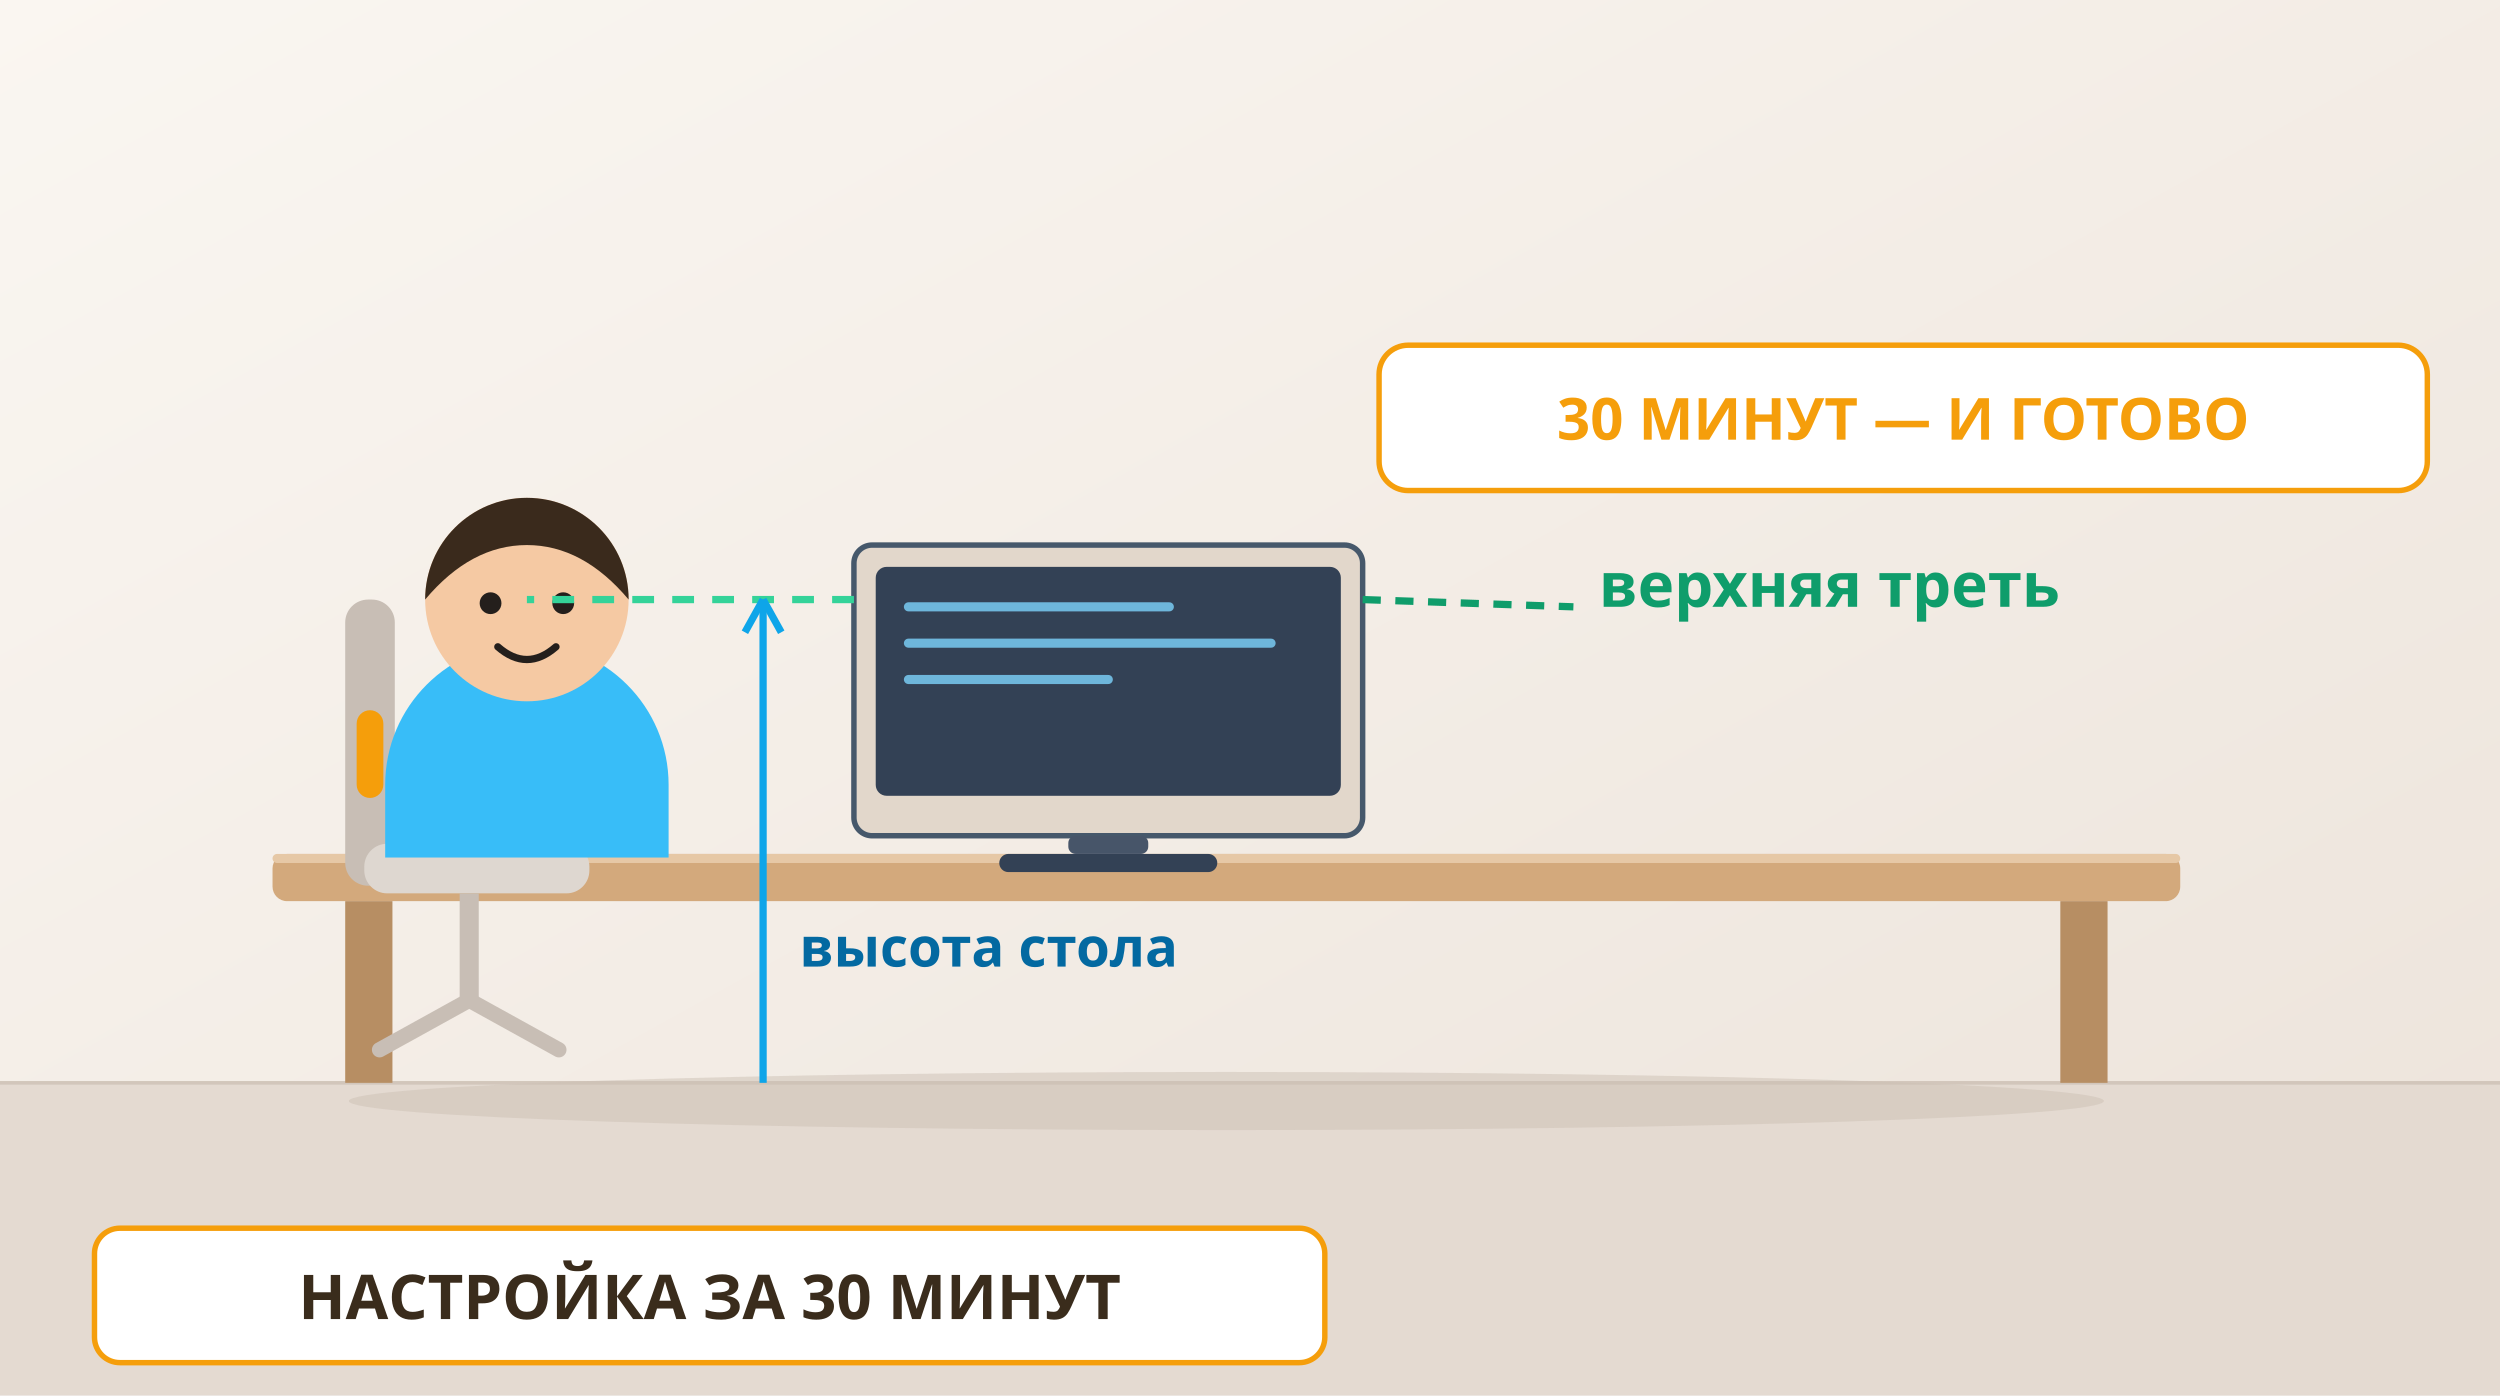
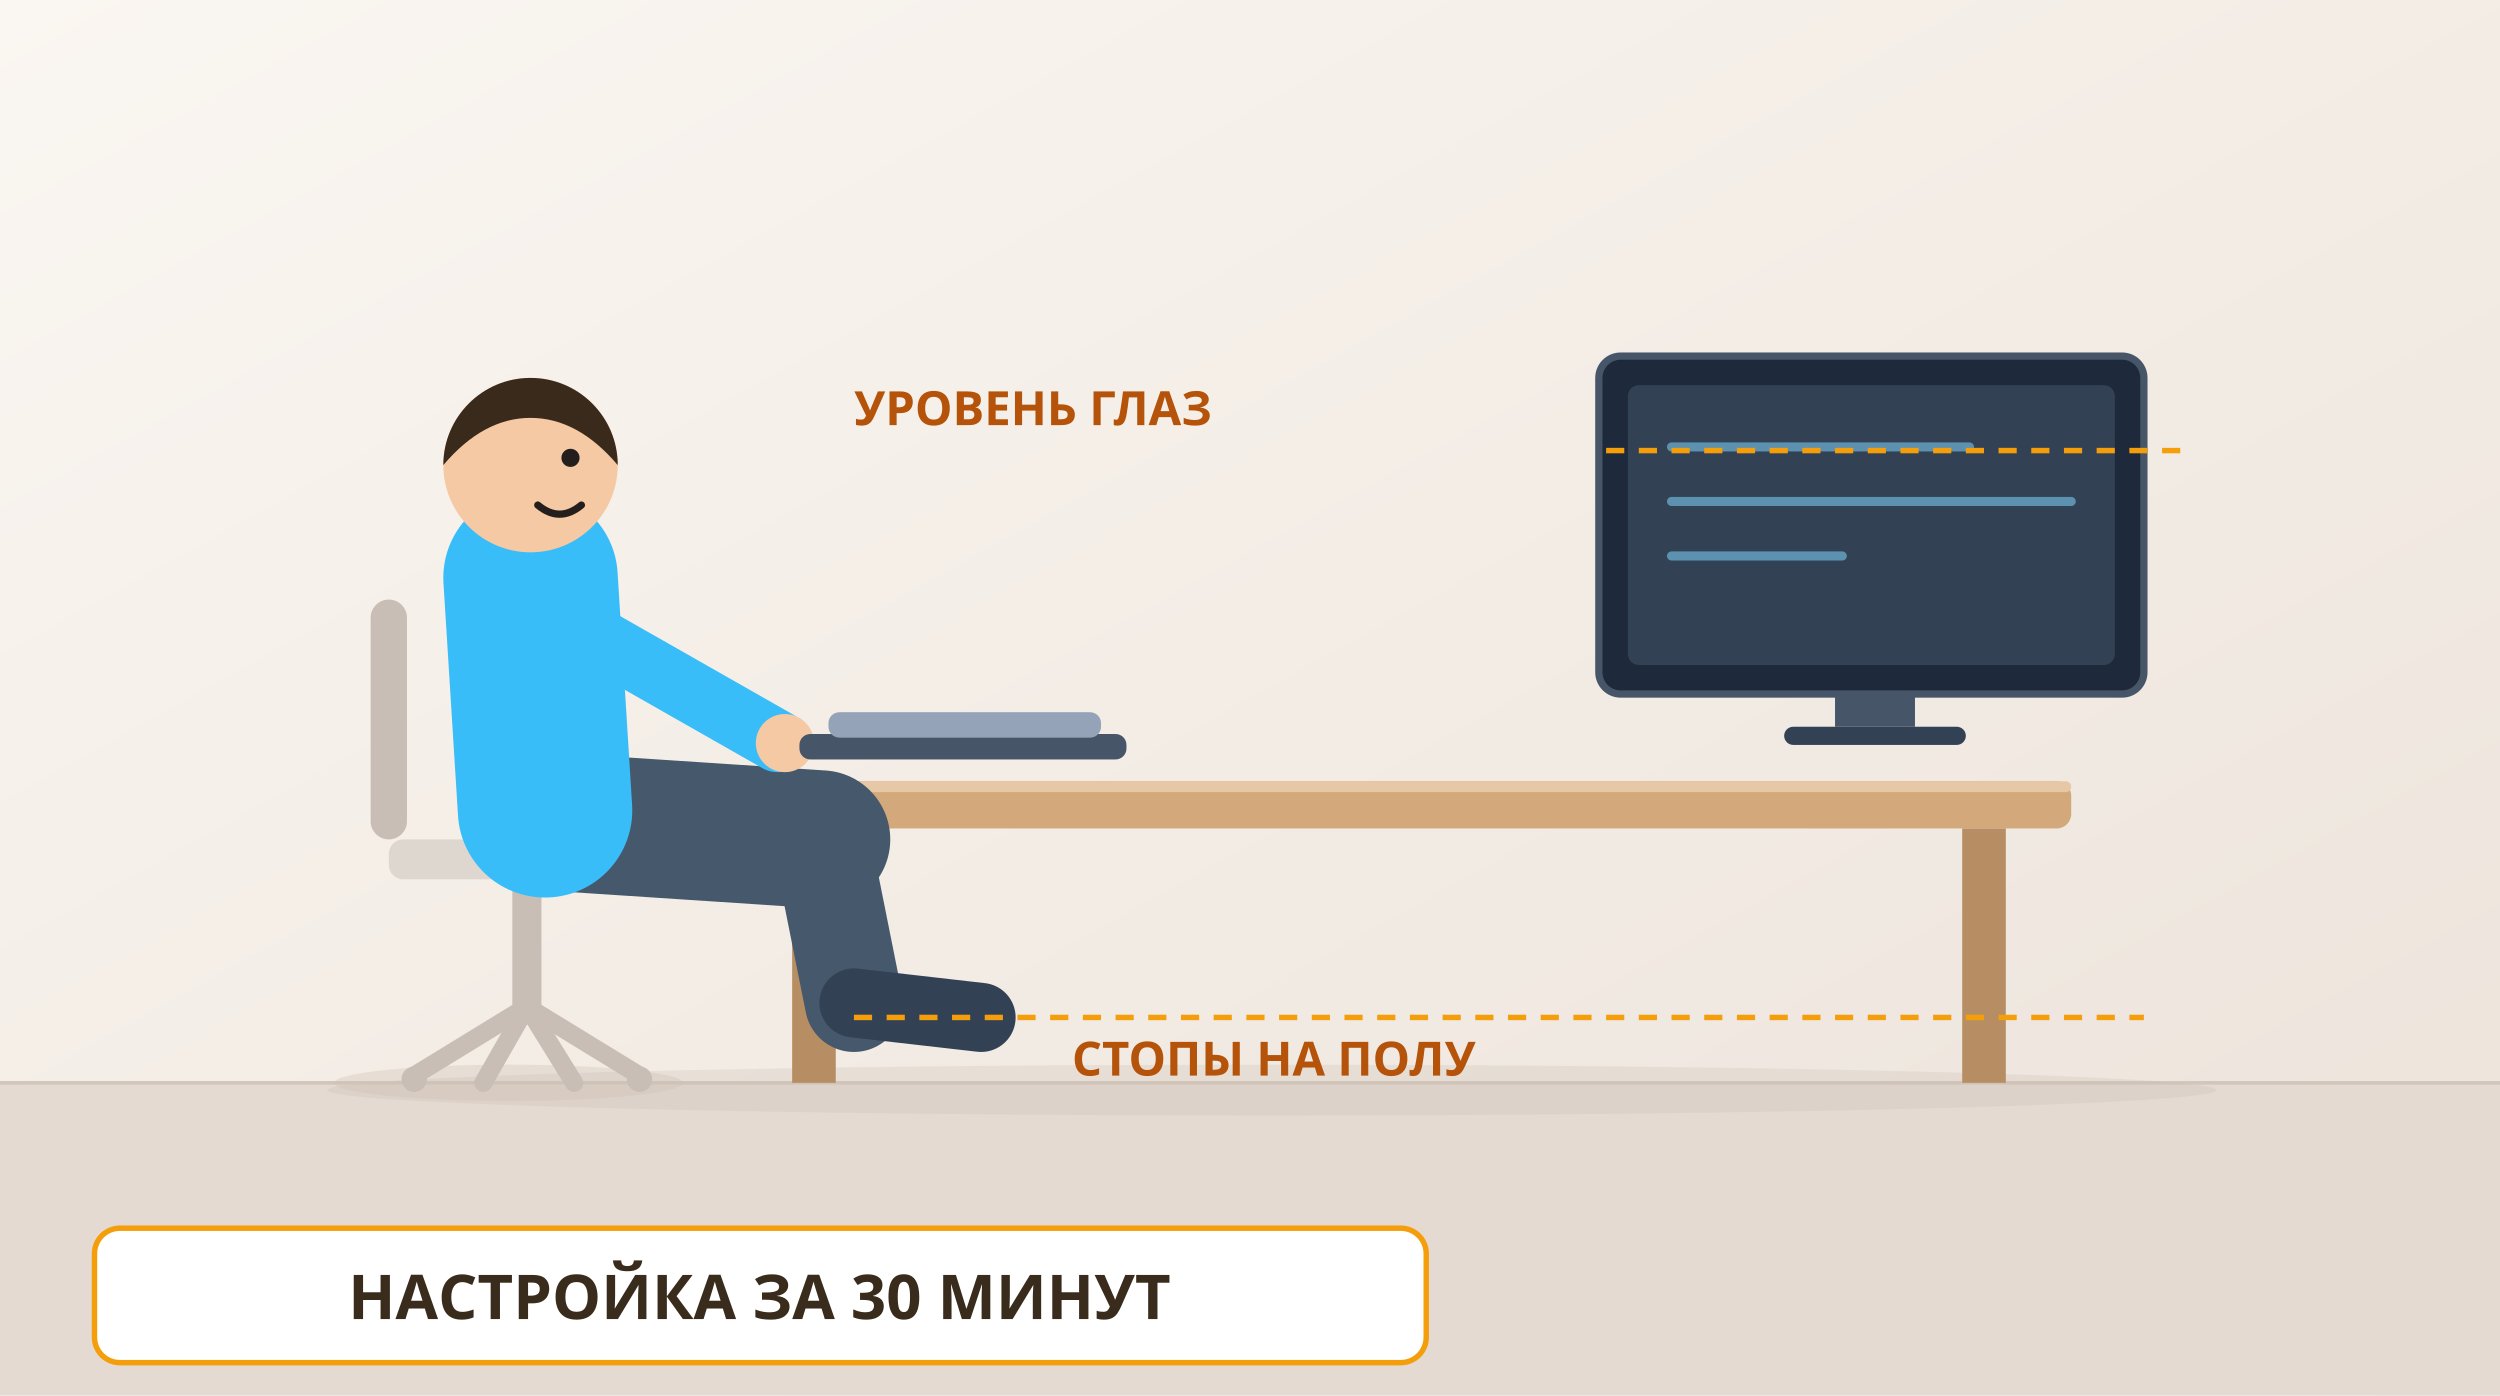
<svg xmlns="http://www.w3.org/2000/svg" viewBox="0 0 1376 768" width="1376" height="768">
  <defs>
    <linearGradient id="bg" x1="0%" y1="0%" x2="100%" y2="100%">
      <stop offset="0%" stop-color="#faf6f1" />
      <stop offset="100%" stop-color="#ece3da" />
    </linearGradient>
  </defs>
  <rect width="1376" height="768" fill="url(#bg)" />
  <rect x="0" y="596" width="1376" height="172" fill="#e4dad1" />
  <line x1="0" y1="596" x2="1376" y2="596" stroke="#d2c6bb" stroke-width="2" />
-   <ellipse cx="675" cy="606" rx="483" ry="16" fill="#cdc0b5" fill-opacity="0.5" />
-   <rect x="150" y="470" width="1050" height="26" rx="8" fill="#d3a97c" />
-   <rect x="150" y="470" width="1050" height="5" rx="2.5" fill="#e6c8a6" />
-   <rect x="190" y="496" width="26" height="100" fill="#b78e63" />
-   <rect x="1134" y="496" width="26" height="100" fill="#b78e63" />
-   <g transform="translate(190 330) scale(1.05)">
-     <rect x="0" y="0" width="26" height="150" rx="12" fill="#c8beb5" />
-     <rect x="6" y="58" width="14" height="46" rx="7" fill="#f59e0b" />
-     <rect x="10" y="128" width="118" height="26" rx="12" fill="#ded7d0" />
-     <rect x="60" y="154" width="10" height="56" fill="#c8beb5" />
-     <path d="M65 210 L18 236 M65 210 L112 236" stroke="#c8beb5" stroke-width="8" stroke-linecap="round" />
+   <ellipse cx="700" cy="600" rx="520" ry="14" fill="#cdc0b5" fill-opacity="0.3" />
+   <rect x="400" y="430" width="740" height="26" rx="8" fill="#d3a97c" />
+   <rect x="400" y="430" width="740" height="6" rx="3" fill="#e6c8a6" />
+   <rect x="436" y="456" width="24" height="140" fill="#b78e63" />
+   <rect x="1080" y="456" width="24" height="140" fill="#b78e63" />
+   <ellipse cx="280" cy="596" rx="96" ry="10" fill="#cdc0b5" fill-opacity="0.35" />
+   <rect x="204" y="330" width="20" height="132" rx="10" fill="#c8beb5" />
+   <rect x="214" y="462" width="150" height="22" rx="8" fill="#ded7d0" />
+   <rect x="282" y="484" width="16" height="72" fill="#c8beb5" />
+   <g stroke="#c8beb5" stroke-width="10" stroke-linecap="round">
+     <line x1="290" y1="554" x2="228" y2="592" />
+     <line x1="290" y1="554" x2="352" y2="592" />
+     <line x1="290" y1="554" x2="266" y2="596" />
+     <line x1="290" y1="554" x2="316" y2="596" />
  </g>
-   <path d="M212 472 v-40 a78 78 0 0 1 156 0 v40 z" fill="#38bdf8" />
-   <circle cx="290" cy="330" r="56" fill="#f5c9a3" />
-   <path d="M234 330 a56 56 0 0 1 112 0 q-25.2 -30 -56 -30 q-30.8 0 -56 30 z" fill="#3a2a1c" />
-   <circle cx="270" cy="332" r="6" fill="#241f1c" />
-   <circle cx="310" cy="332" r="6" fill="#241f1c" />
-   <path d="M274 356 q16 14 32 0" fill="none" stroke="#241f1c" stroke-width="4" stroke-linecap="round" />
-   <rect x="470" y="300" width="280" height="160" rx="10" fill="#e2d7cb" stroke="#46586b" stroke-width="3" />
-   <rect x="482" y="312" width="256" height="126" rx="6" fill="#334155" />
-   <g stroke="#7dd3fc" stroke-width="5" stroke-linecap="round" opacity="0.8">
-     <line x1="500" y1="334" x2="643.6" y2="334" />
-     <line x1="500" y1="354" x2="699.6" y2="354" />
-     <line x1="500" y1="374" x2="610" y2="374" />
+   <circle cx="228" cy="594" r="7" fill="#c8beb5" />
+   <circle cx="352" cy="594" r="7" fill="#c8beb5" />
+   <line x1="300" y1="452" x2="452" y2="462" stroke="#46586b" stroke-width="76" stroke-linecap="round" />
+   <line x1="452" y1="462" x2="470" y2="552" stroke="#46586b" stroke-width="54" stroke-linecap="round" />
+   <line x1="470" y1="552" x2="540" y2="560" stroke="#334155" stroke-width="38" stroke-linecap="round" />
+   <line x1="300" y1="446" x2="292" y2="318" stroke="#38bdf8" stroke-width="96" stroke-linecap="round" />
+   <line x1="298" y1="334" x2="428" y2="408" stroke="#38bdf8" stroke-width="34" stroke-linecap="round" />
+   <circle cx="432" cy="409" r="16" fill="#f5c9a3" />
+   <circle cx="292" cy="256" r="48" fill="#f5c9a3" />
+   <path d="M244 256 a48 48 0 0 1 96 0 q-22 -26 -48 -26 q-26 0 -48 26 z" fill="#3a2a1c" />
+   <circle cx="314" cy="252" r="5" fill="#241f1c" />
+   <path d="M296 278 q12 10 24 0" fill="none" stroke="#241f1c" stroke-width="4" stroke-linecap="round" />
+   <rect x="440" y="404" width="180" height="14" rx="6" fill="#475569" />
+   <rect x="456" y="392" width="150" height="14" rx="6" fill="#94a3b8" />
+   <rect x="880" y="196" width="300" height="186" rx="12" fill="#1e293b" stroke="#475569" stroke-width="4" />
+   <rect x="896" y="212" width="268" height="154" rx="6" fill="#334155" />
+   <g stroke="#7dd3fc" stroke-width="5" stroke-linecap="round" opacity="0.55">
+     <line x1="920" y1="246" x2="1084" y2="246" />
+     <line x1="920" y1="276" x2="1140" y2="276" />
+     <line x1="920" y1="306" x2="1014" y2="306" />
  </g>
-   <rect x="588" y="460" width="44" height="10" rx="4" fill="#475569" />
-   <rect x="550" y="470" width="120" height="10" rx="5" fill="#334155" />
-   <line x1="470" y1="330" x2="290" y2="330" stroke="#34d399" stroke-width="4" stroke-dasharray="12 10" />
-   <line x1="420" y1="596" x2="420" y2="330" stroke="#0ea5e9" stroke-width="4" />
-   <path d="M420 330 l-10 18 M420 330 l10 18" stroke="#0ea5e9" stroke-width="4" />
-   <line x1="750" y1="330" x2="866" y2="334" stroke="#0f9d6b" stroke-width="4" stroke-dasharray="10 8" />
-   <text x="880" y="334" font-family="system-ui, sans-serif" font-size="34" font-weight="700" fill="#0f9d6b">верхняя треть</text>
-   <text x="440" y="532" font-family="system-ui, sans-serif" font-size="30" font-weight="700" fill="#0369a1">высота стола</text>
-   <rect x="759.04" y="190" width="576.96" height="80" rx="16" fill="#ffffff" stroke="#f59e0b" stroke-width="3" />
-   <text x="1047.52" y="242" font-family="system-ui, sans-serif" font-size="32" font-weight="800" fill="#f59e0b" text-anchor="middle">30 МИНУТ — И ГОТОВО</text>
-   <rect x="52" y="676" width="677.18" height="74" rx="14" fill="#ffffff" stroke="#f59e0b" stroke-width="3" />
-   <text x="390.59" y="726" font-family="system-ui, sans-serif" font-size="34" font-weight="800" fill="#3a2c1c" text-anchor="middle">НАСТРОЙКА ЗА 30 МИНУТ</text>
+   <rect x="1010" y="382" width="44" height="18" fill="#475569" />
+   <rect x="982" y="400" width="100" height="10" rx="5" fill="#334155" />
+   <g stroke="#f59e0b" stroke-width="3" stroke-dasharray="10 8" fill="none">
+     <path d="M884 248 H1200" />
+     <path d="M470 560 H1180" />
+   </g>
+   <g fill="#b45309" font-family="system-ui, sans-serif" font-size="26" font-weight="800">
+     <text x="470" y="234">УРОВЕНЬ ГЛАЗ</text>
+     <text x="590" y="592">СТОПЫ НА ПОЛУ</text>
+   </g>
+   <rect x="52" y="676" width="733" height="74" rx="14" fill="#ffffff" stroke="#f59e0b" stroke-width="3" />
+   <text x="418" y="726" font-family="system-ui, sans-serif" font-size="34" font-weight="800" fill="#3a2c1c" text-anchor="middle">НАСТРОЙКА ЗА 30 МИНУТ</text>
</svg>
